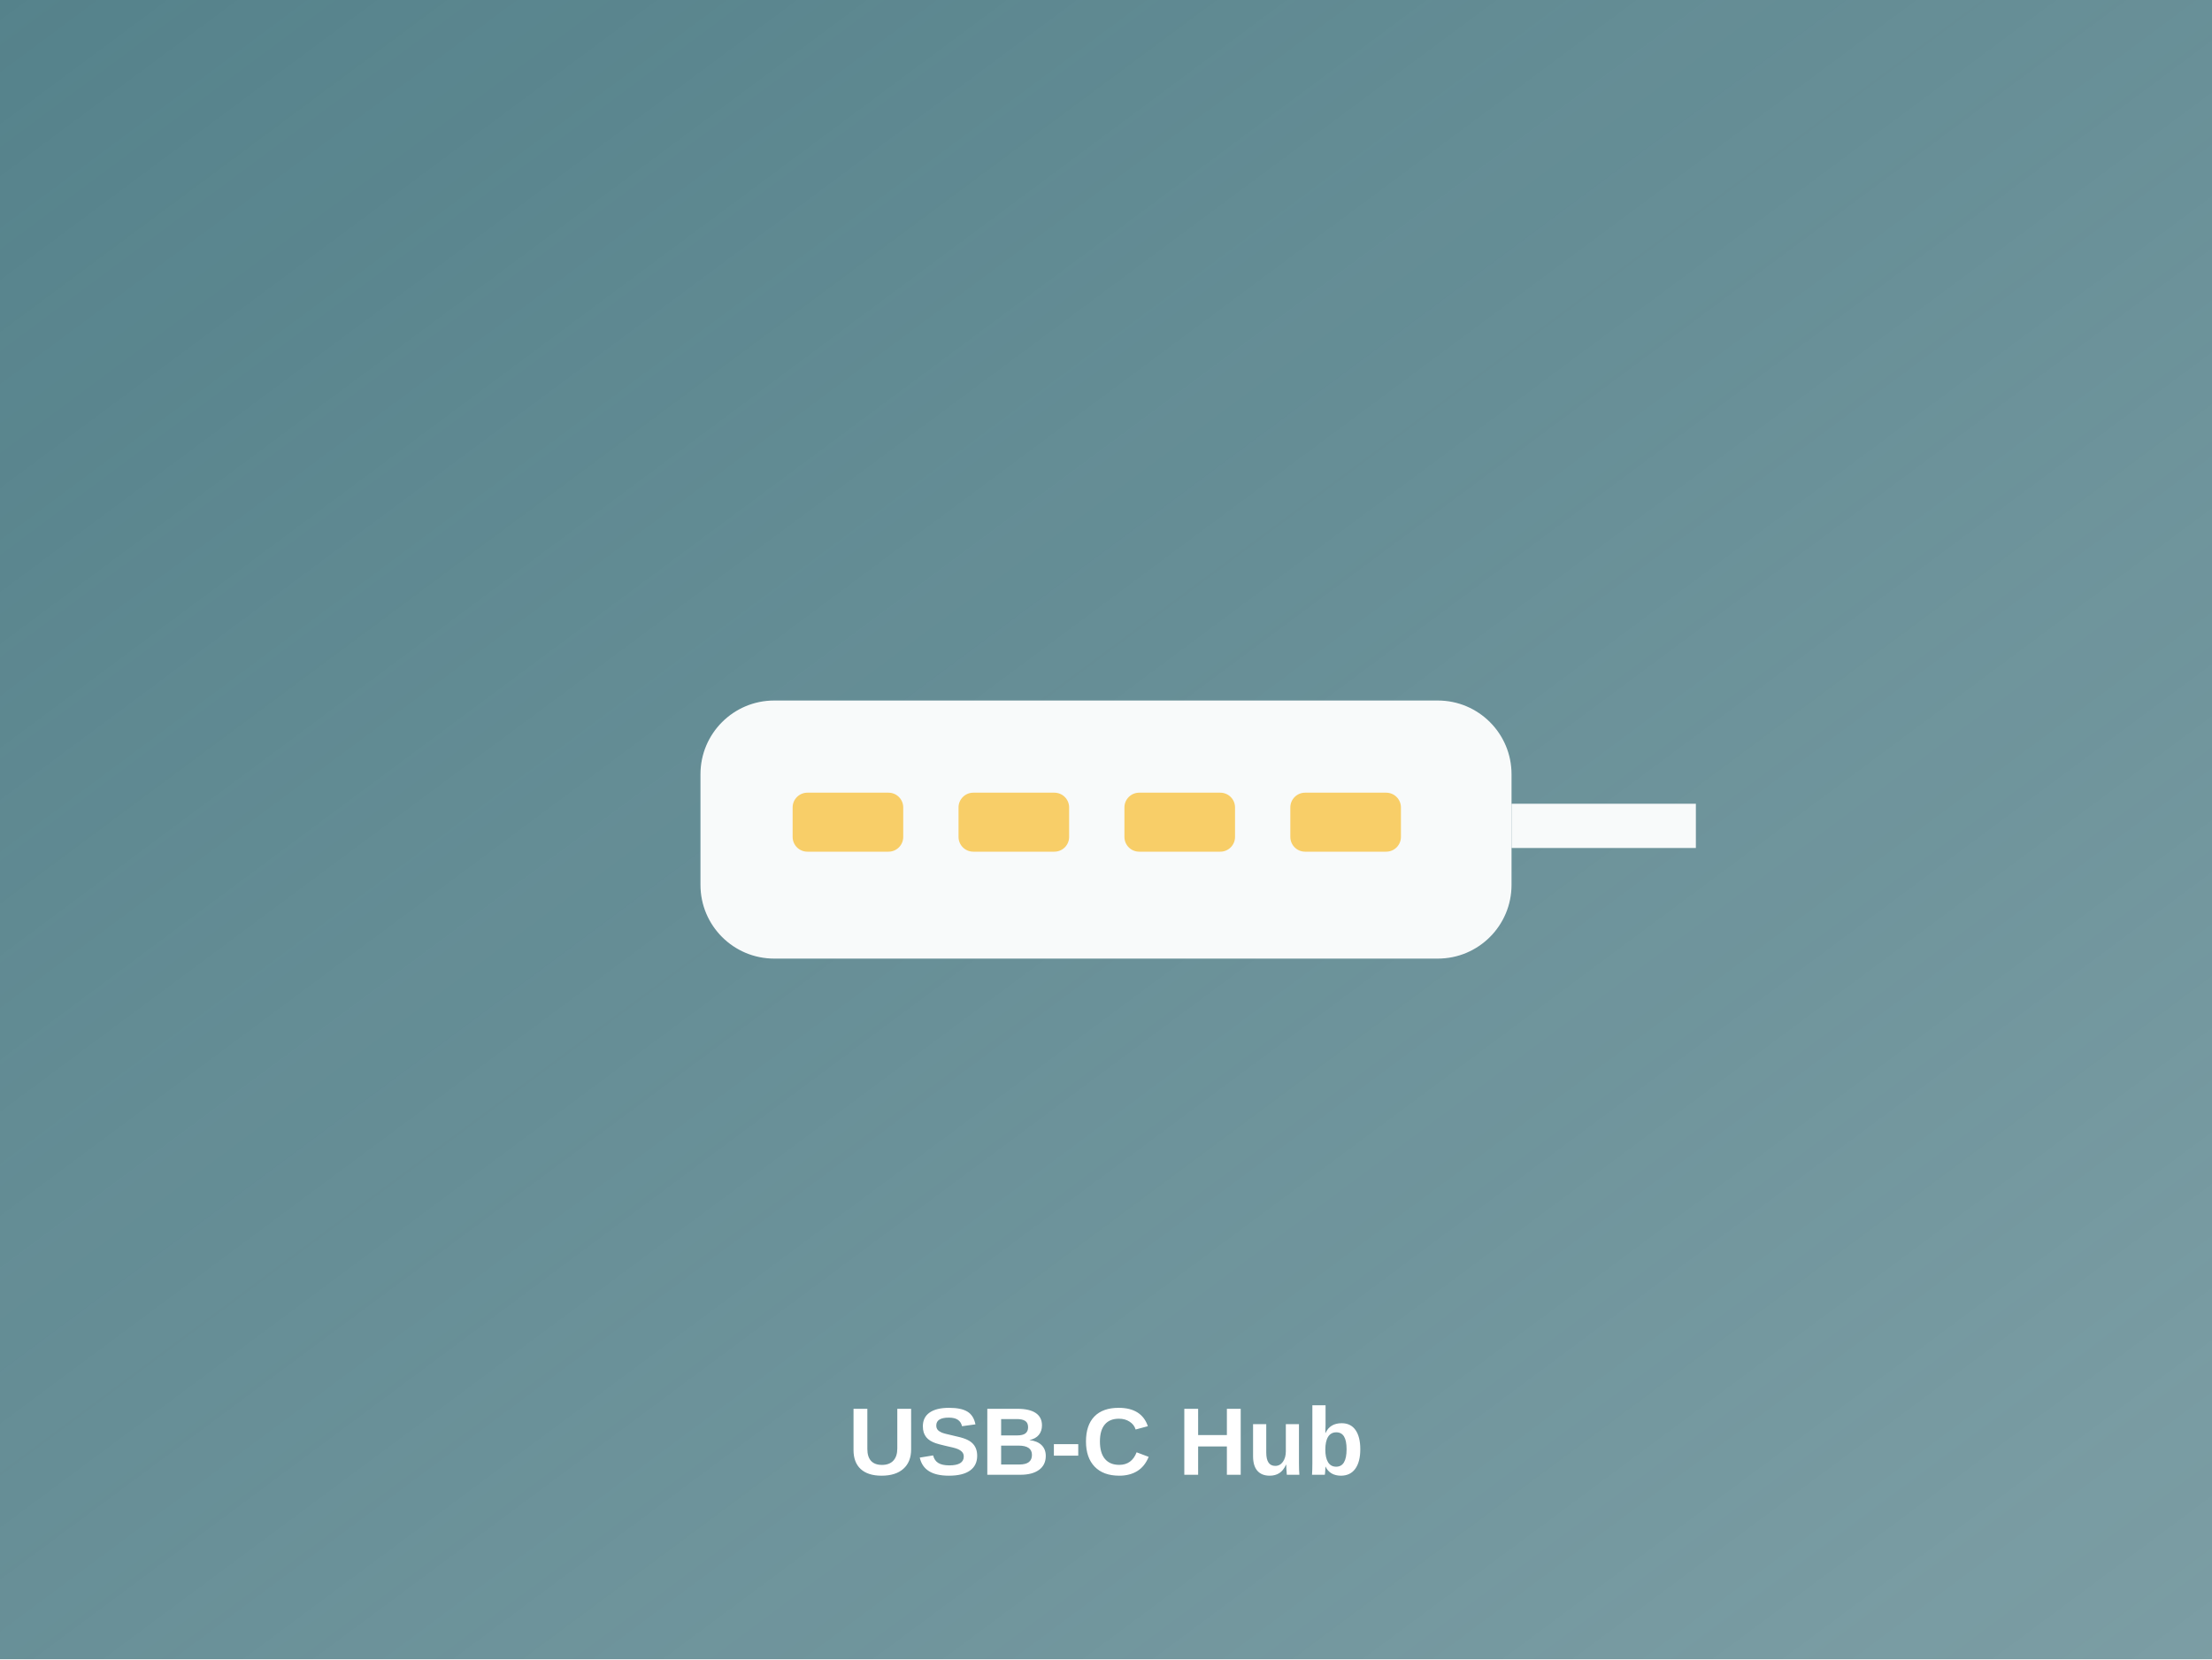
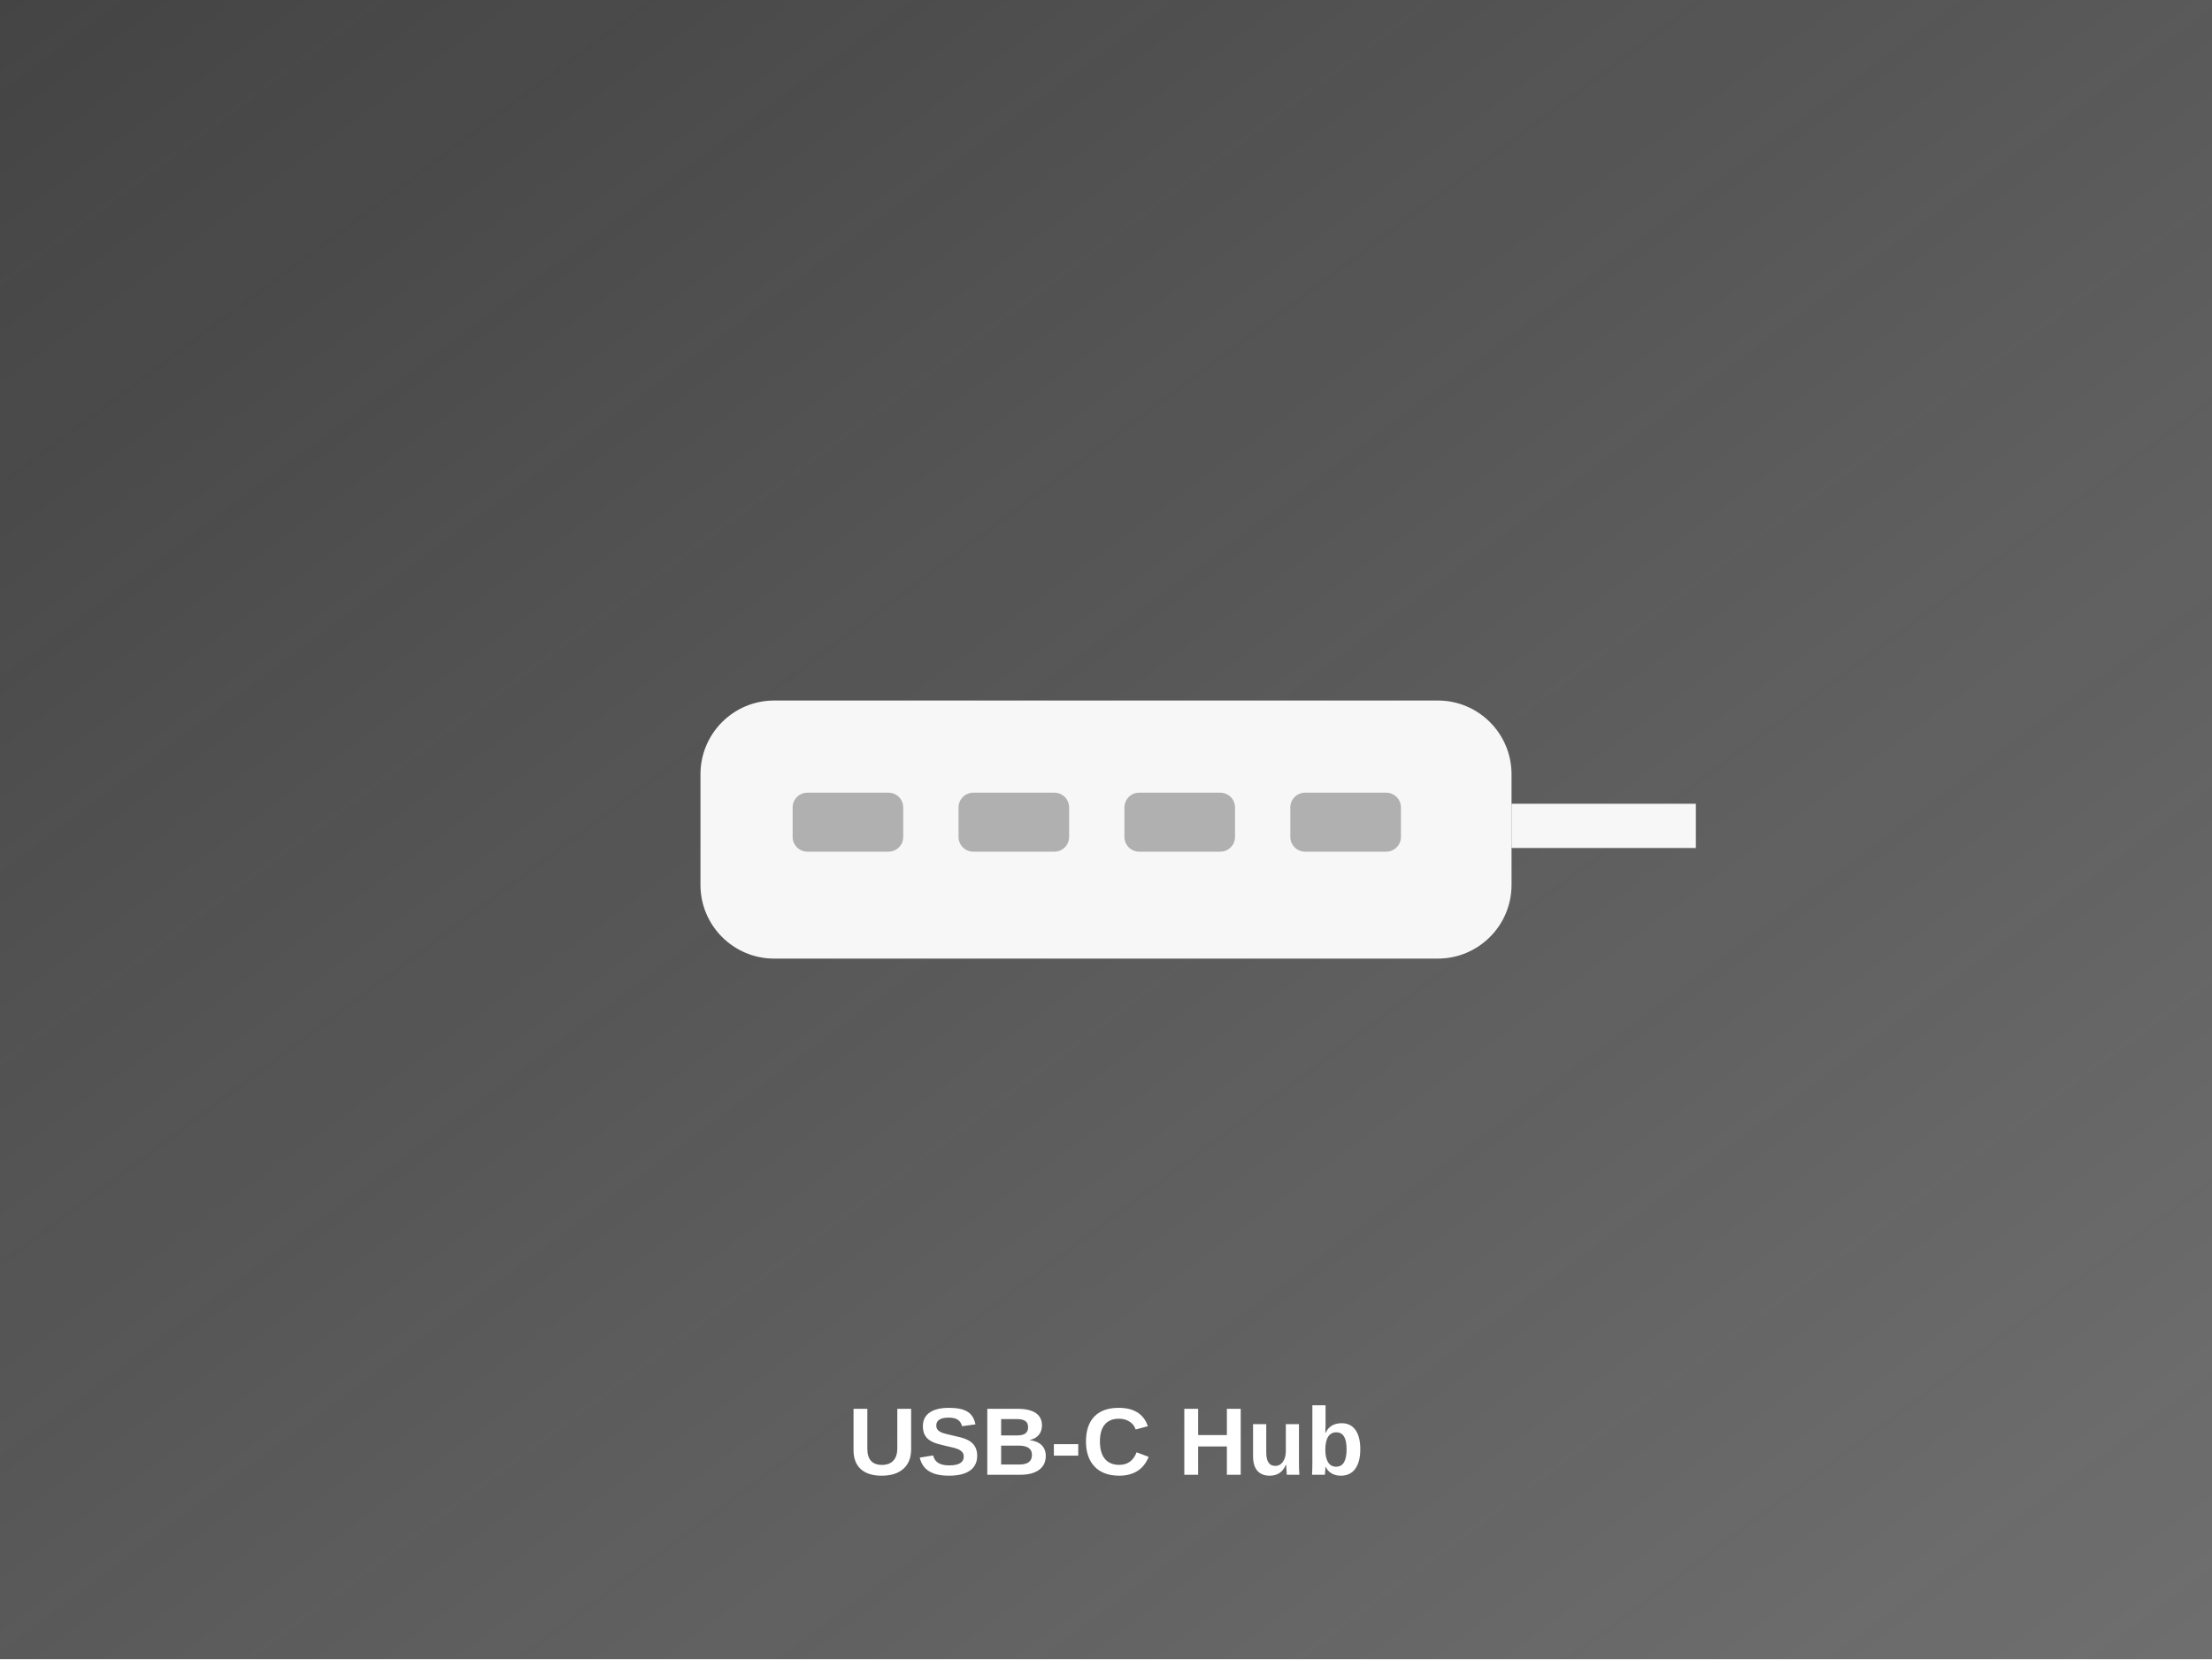
<svg xmlns="http://www.w3.org/2000/svg" viewBox="0 0 600 450">
  <defs>
    <linearGradient id="g" x1="0" y1="0" x2="1" y2="1">
-       <stop offset="0" stop-color="#55828b" />
-       <stop offset="1" stop-color="#55828b" stop-opacity=".75" />
+       <stop offset="0" stop-color="#444444" />
+       <stop offset="1" stop-color="#444444" stop-opacity=".75" />
    </linearGradient>
  </defs>
  <rect width="600" height="450" fill="url(#g)" />
  <g opacity=".95">
    <rect x="190" y="190" width="220" height="70" rx="20" fill="#ffffff" />
-     <rect x="215" y="215" width="30" height="16" rx="4" fill="#ffd166" />
-     <rect x="260" y="215" width="30" height="16" rx="4" fill="#ffd166" />
-     <rect x="305" y="215" width="30" height="16" rx="4" fill="#ffd166" />
-     <rect x="350" y="215" width="30" height="16" rx="4" fill="#ffd166" />
+     <rect x="215" y="215" width="30" height="16" rx="4" fill="#b5b5b5" />
+     <rect x="260" y="215" width="30" height="16" rx="4" fill="#b5b5b5" />
+     <rect x="305" y="215" width="30" height="16" rx="4" fill="#b5b5b5" />
+     <rect x="350" y="215" width="30" height="16" rx="4" fill="#b5b5b5" />
    <rect x="410" y="218" width="50" height="12" fill="#ffffff" />
  </g>
  <text x="300" y="400" text-anchor="middle" font-family="Segoe UI, Arial, sans-serif" font-size="26" font-weight="600" fill="#ffffff">USB-C Hub</text>
</svg>
